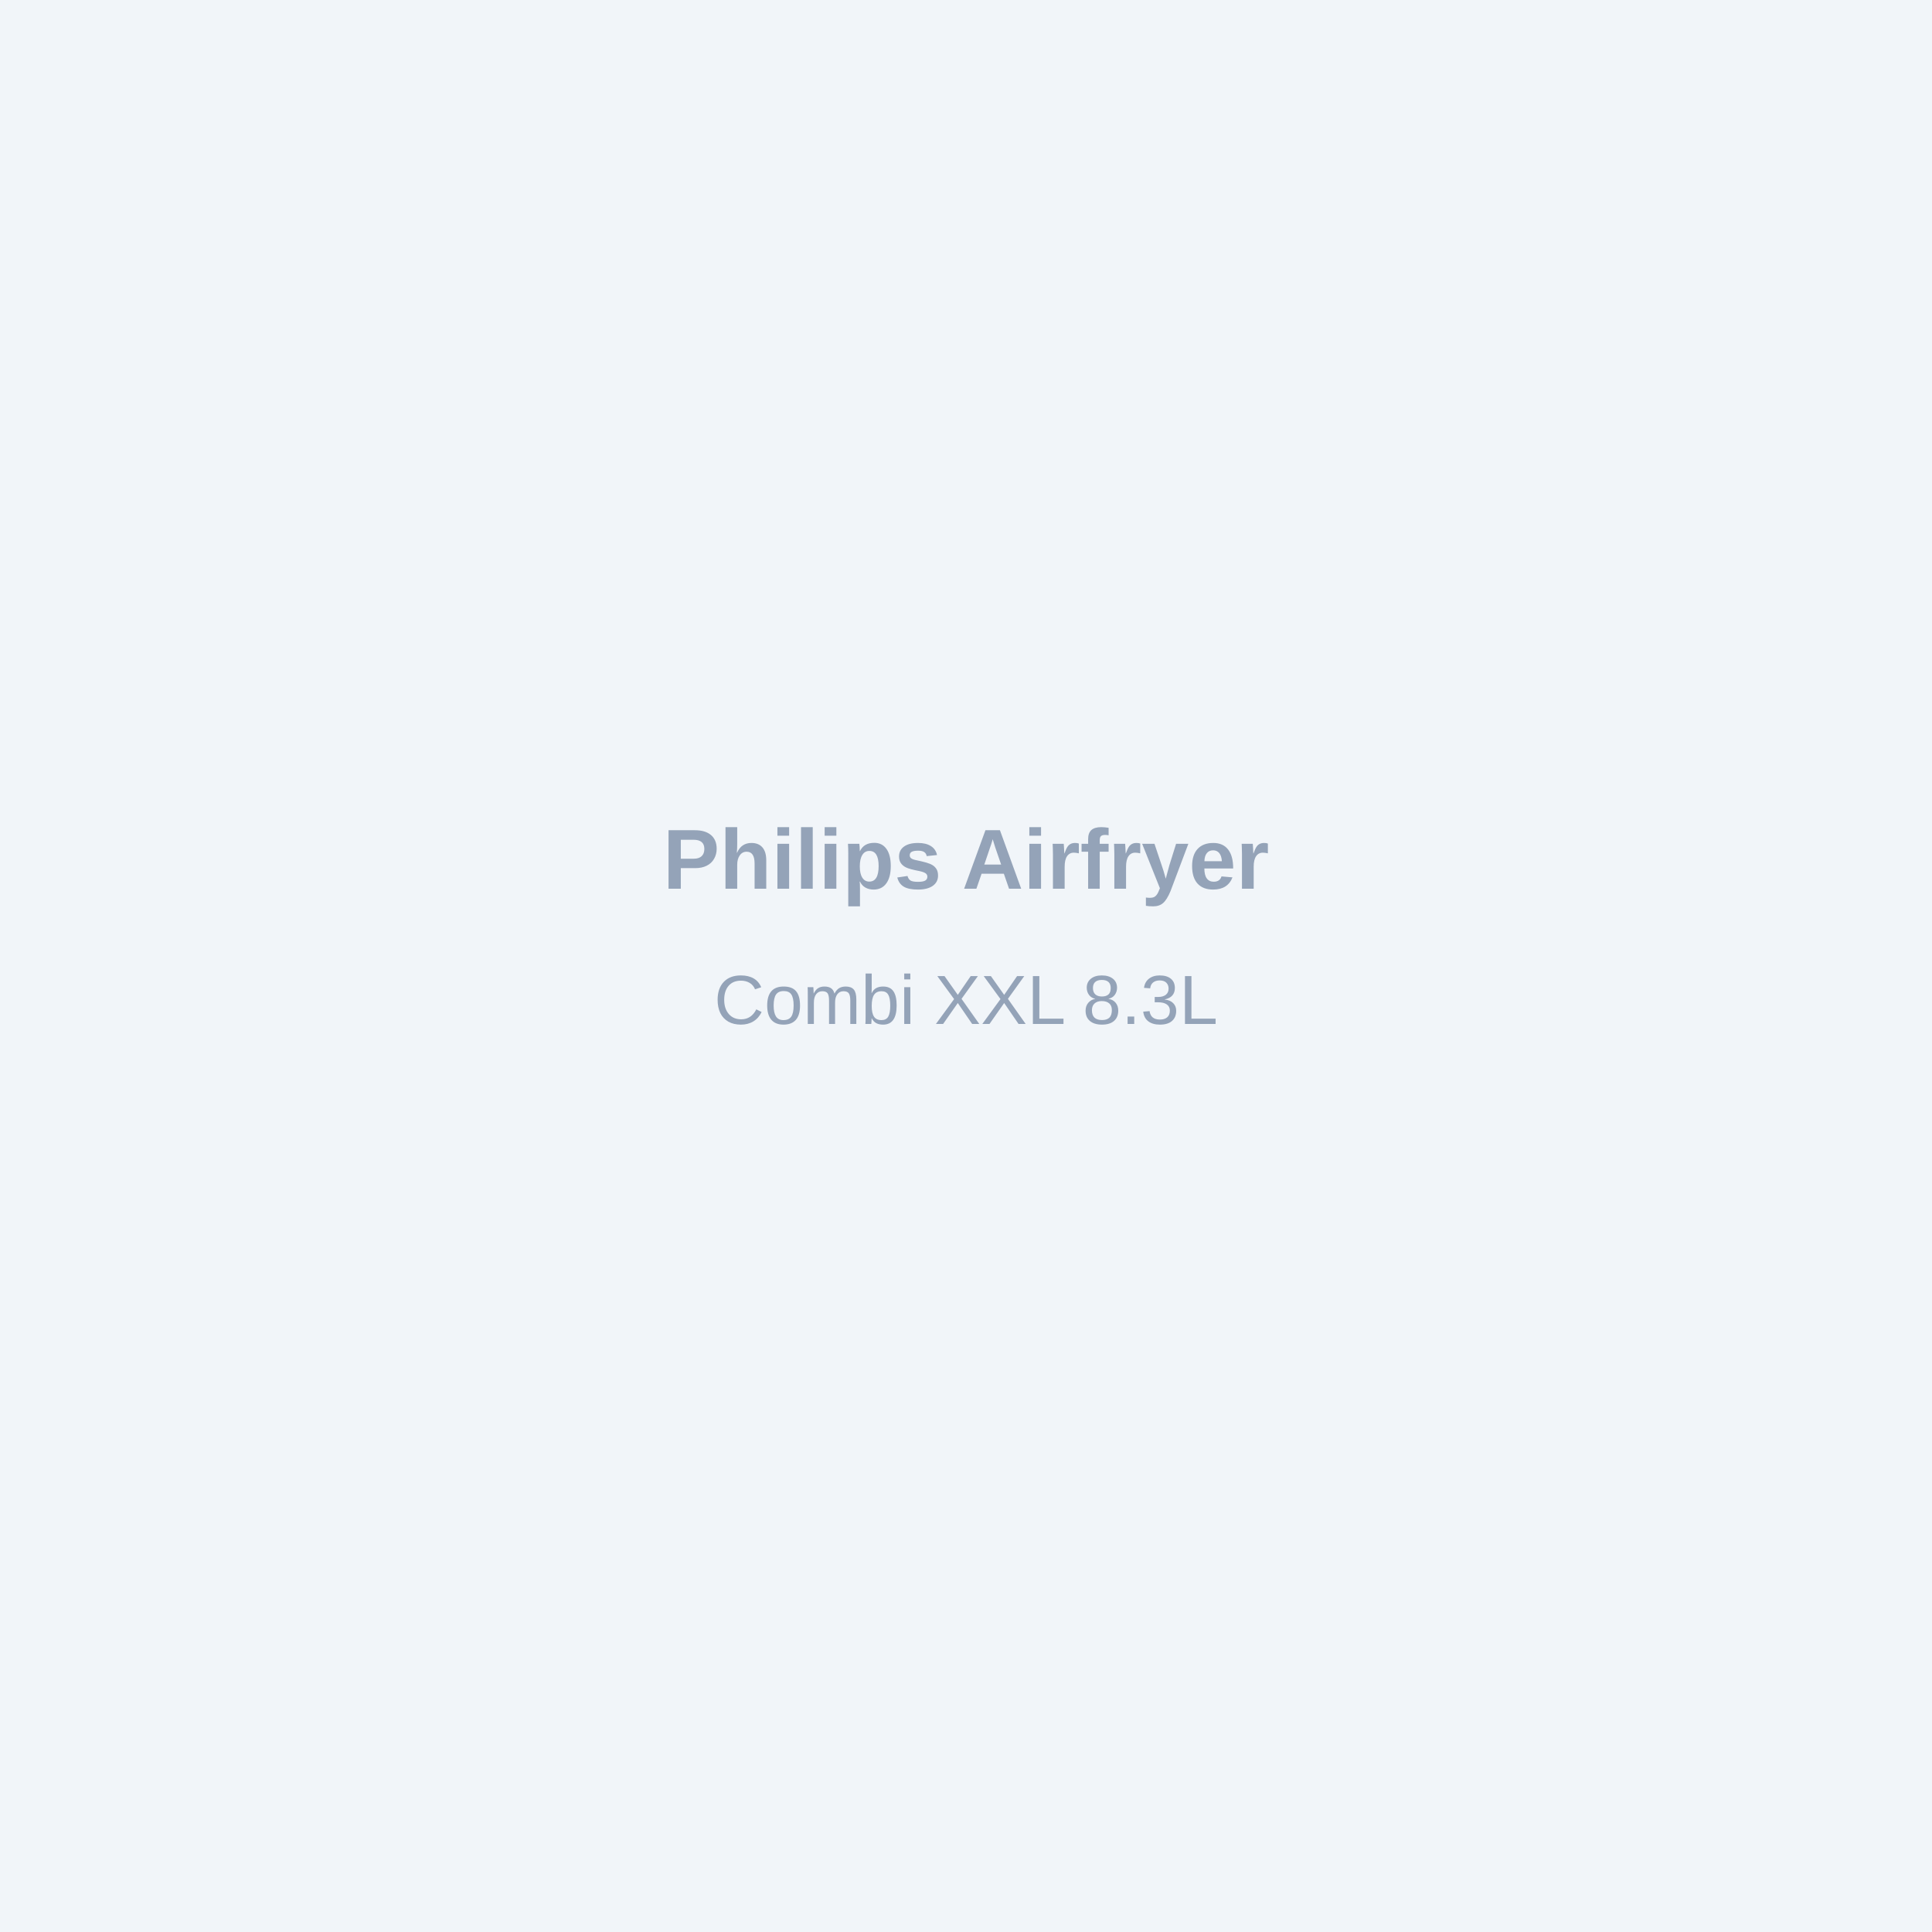
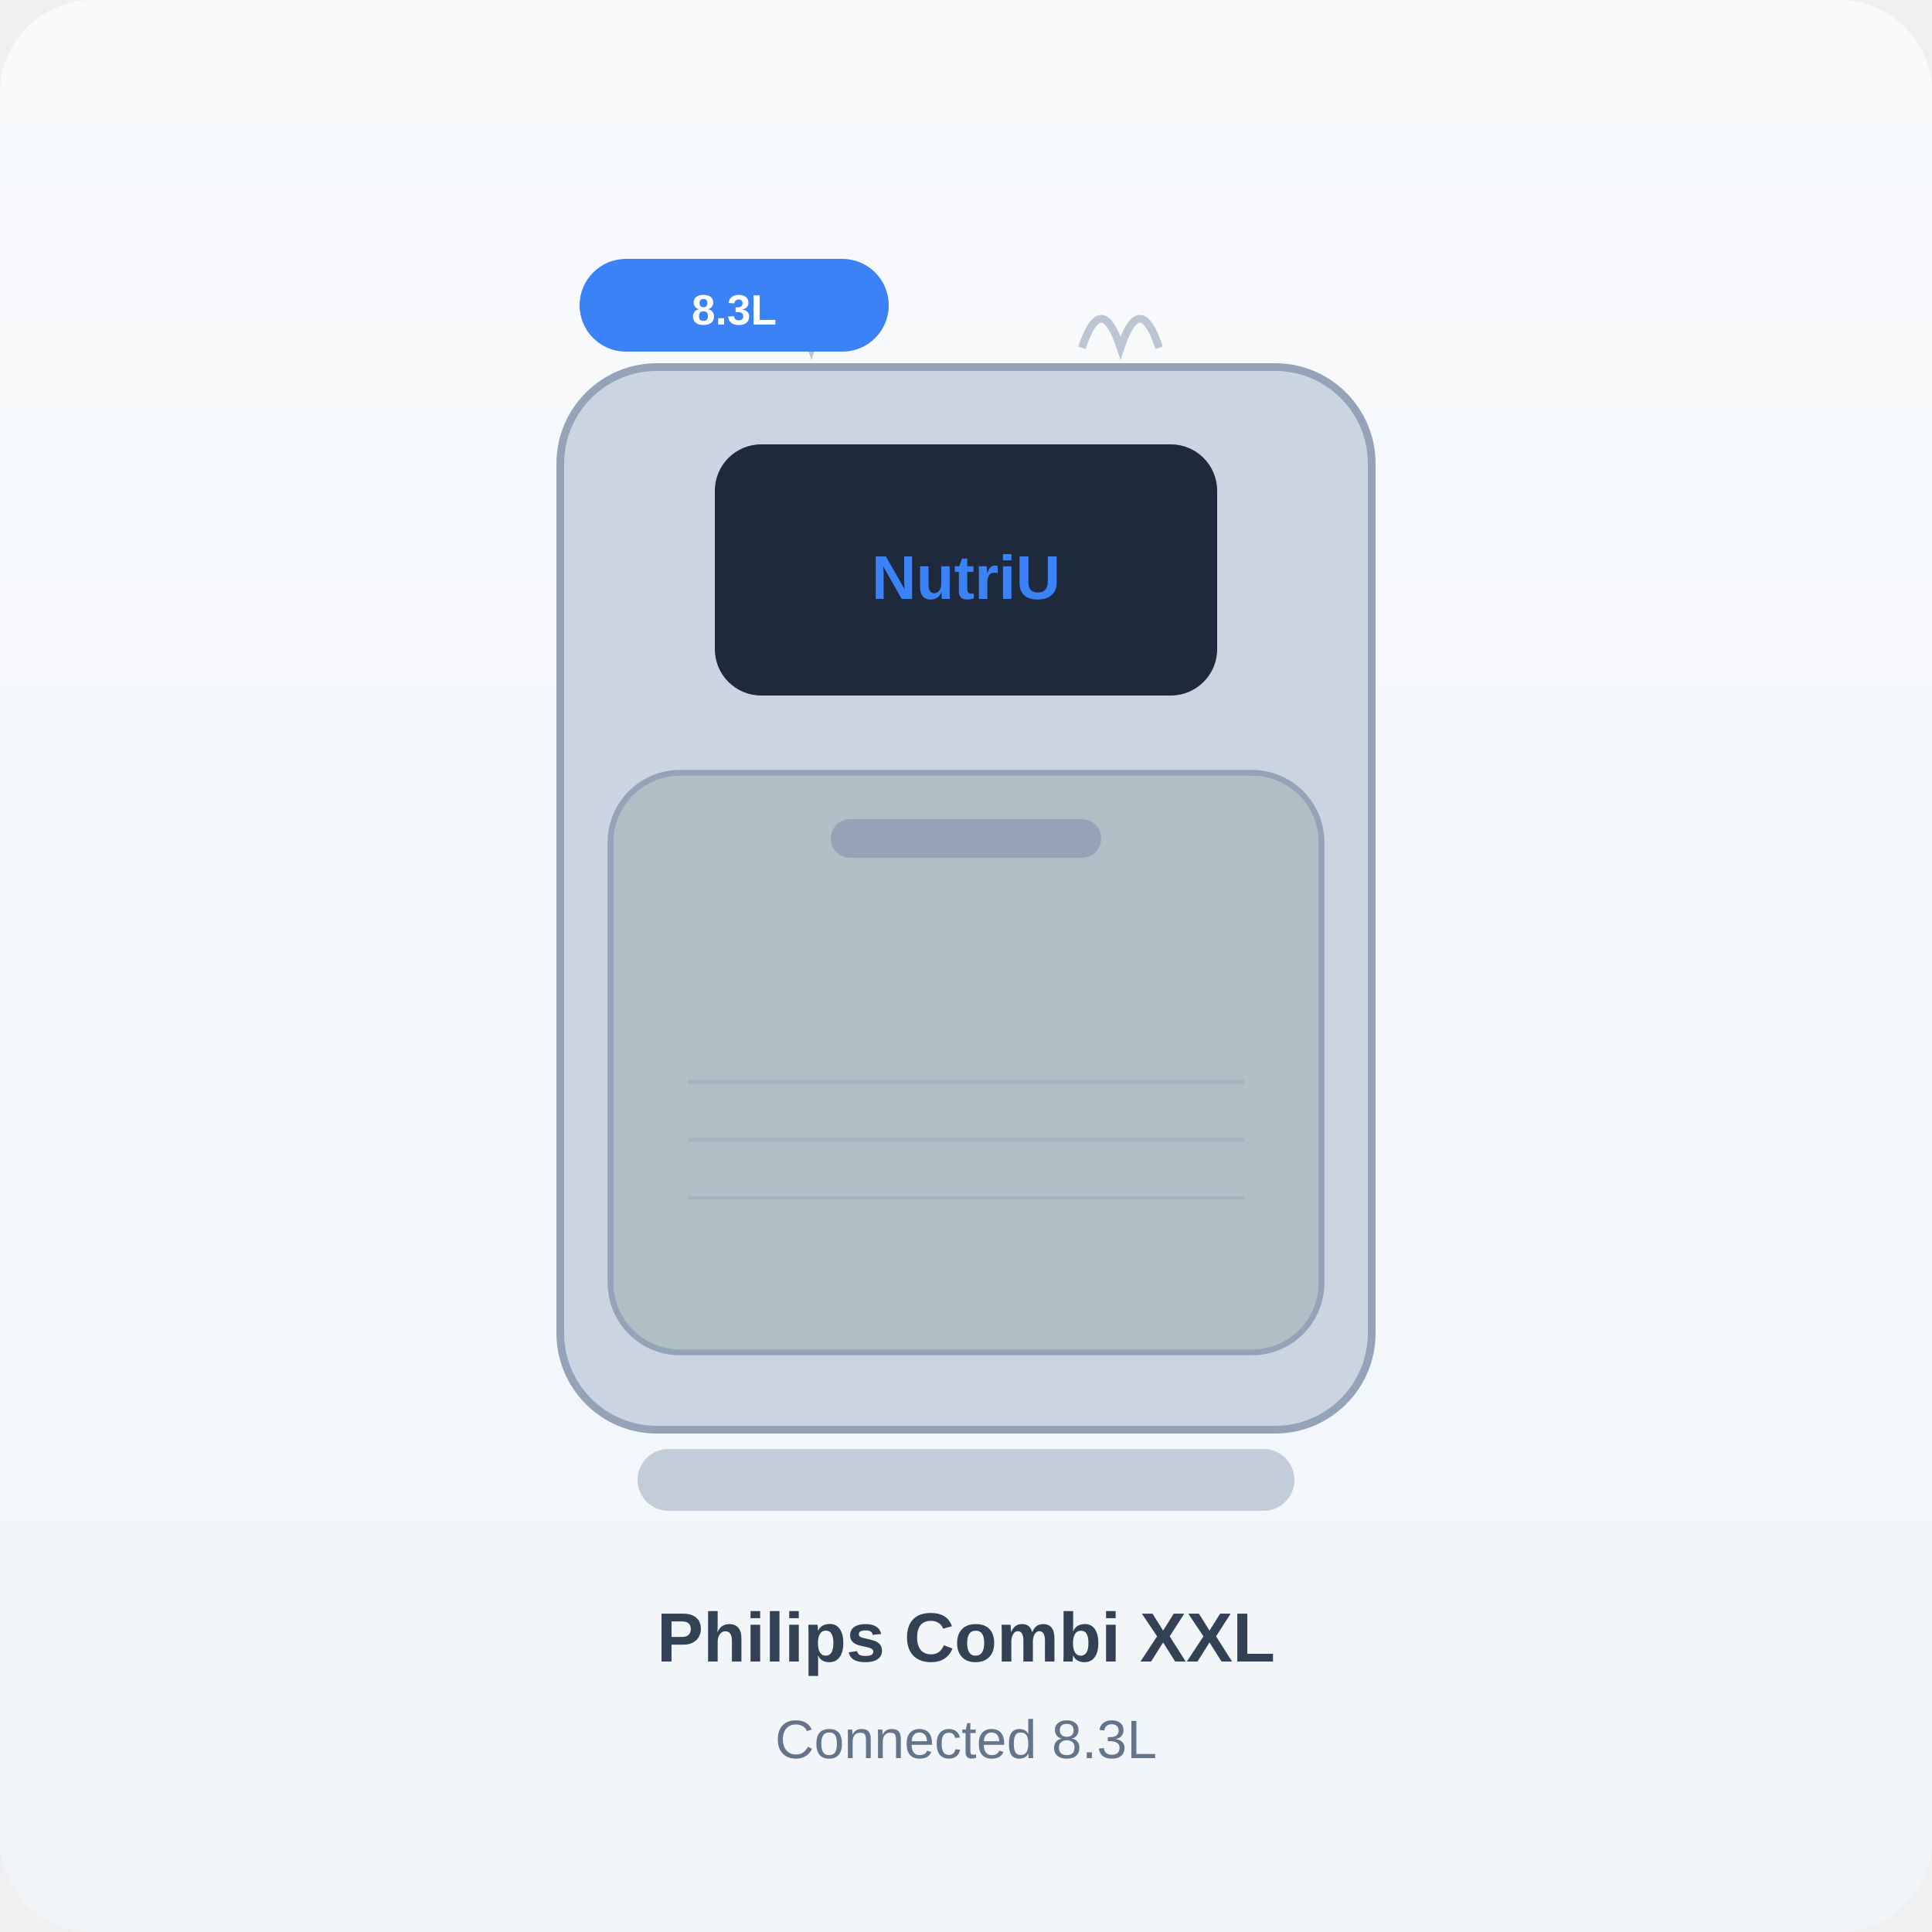
<svg xmlns="http://www.w3.org/2000/svg" width="500" height="500" viewBox="0 0 500 500">
-   <rect width="500" height="500" fill="#f1f5f9" />
-   <text x="250" y="230" text-anchor="middle" font-family="Arial,sans-serif" font-size="22" font-weight="bold" fill="#94a3b8">Philips Airfryer</text>
-   <text x="250" y="265" text-anchor="middle" font-family="Arial,sans-serif" font-size="18" fill="#94a3b8">Combi XXL 8.3L</text>
+   <defs>
+     <linearGradient id="bg7" x1="0" y1="0" x2="0" y2="1">
+       <stop offset="0%" stop-color="#f8fafc" />
+       <stop offset="100%" stop-color="#f1f5f9" />
+     </linearGradient>
+   </defs>
+   <rect width="500" height="500" fill="url(#bg7)" rx="24" />
+   <rect x="145" y="95" width="210" height="275" rx="25" fill="#cbd5e1" stroke="#94a3b8" stroke-width="2" />
+   <rect x="185" y="115" width="130" height="65" rx="12" fill="#1e293b" />
+   <text x="250" y="155" text-anchor="middle" font-family="Arial,sans-serif" font-size="16" font-weight="bold" fill="#3b82f6">NutriU</text>
+   <path d="M200 90 Q205 75 210 90 Q215 75 220 90" stroke="#94a3b8" stroke-width="2" fill="none" opacity="0.6" />
+   <path d="M280 90 Q285 75 290 90 Q295 75 300 90" stroke="#94a3b8" stroke-width="2" fill="none" opacity="0.6" />
+   <rect x="158" y="200" width="184" height="150" rx="18" fill="#b0bec5" stroke="#94a3b8" stroke-width="1.5" />
+   <rect x="215" y="212" width="70" height="10" rx="5" fill="#94a3b8" />
+   <line x1="178" y1="280" x2="322" y2="280" stroke="#94a3b8" stroke-width="1" opacity="0.4" />
+   <line x1="178" y1="295" x2="322" y2="295" stroke="#94a3b8" stroke-width="1" opacity="0.4" />
+   <line x1="178" y1="310" x2="322" y2="310" stroke="#94a3b8" stroke-width="1" opacity="0.4" />
+   <rect x="165" y="375" width="170" height="16" rx="8" fill="#94a3b8" opacity="0.5" />
+   <rect x="150" y="67" width="80" height="24" rx="12" fill="#3b82f6" />
+   <text x="190" y="84" text-anchor="middle" font-family="Arial,sans-serif" font-size="11" font-weight="bold" fill="white">8.3L</text>
+   <text x="250" y="430" text-anchor="middle" font-family="Arial,sans-serif" font-size="18" font-weight="bold" fill="#334155">Philips Combi XXL</text>
+   <text x="250" y="455" text-anchor="middle" font-family="Arial,sans-serif" font-size="14" fill="#64748b">Connected 8.3L</text>
</svg>
